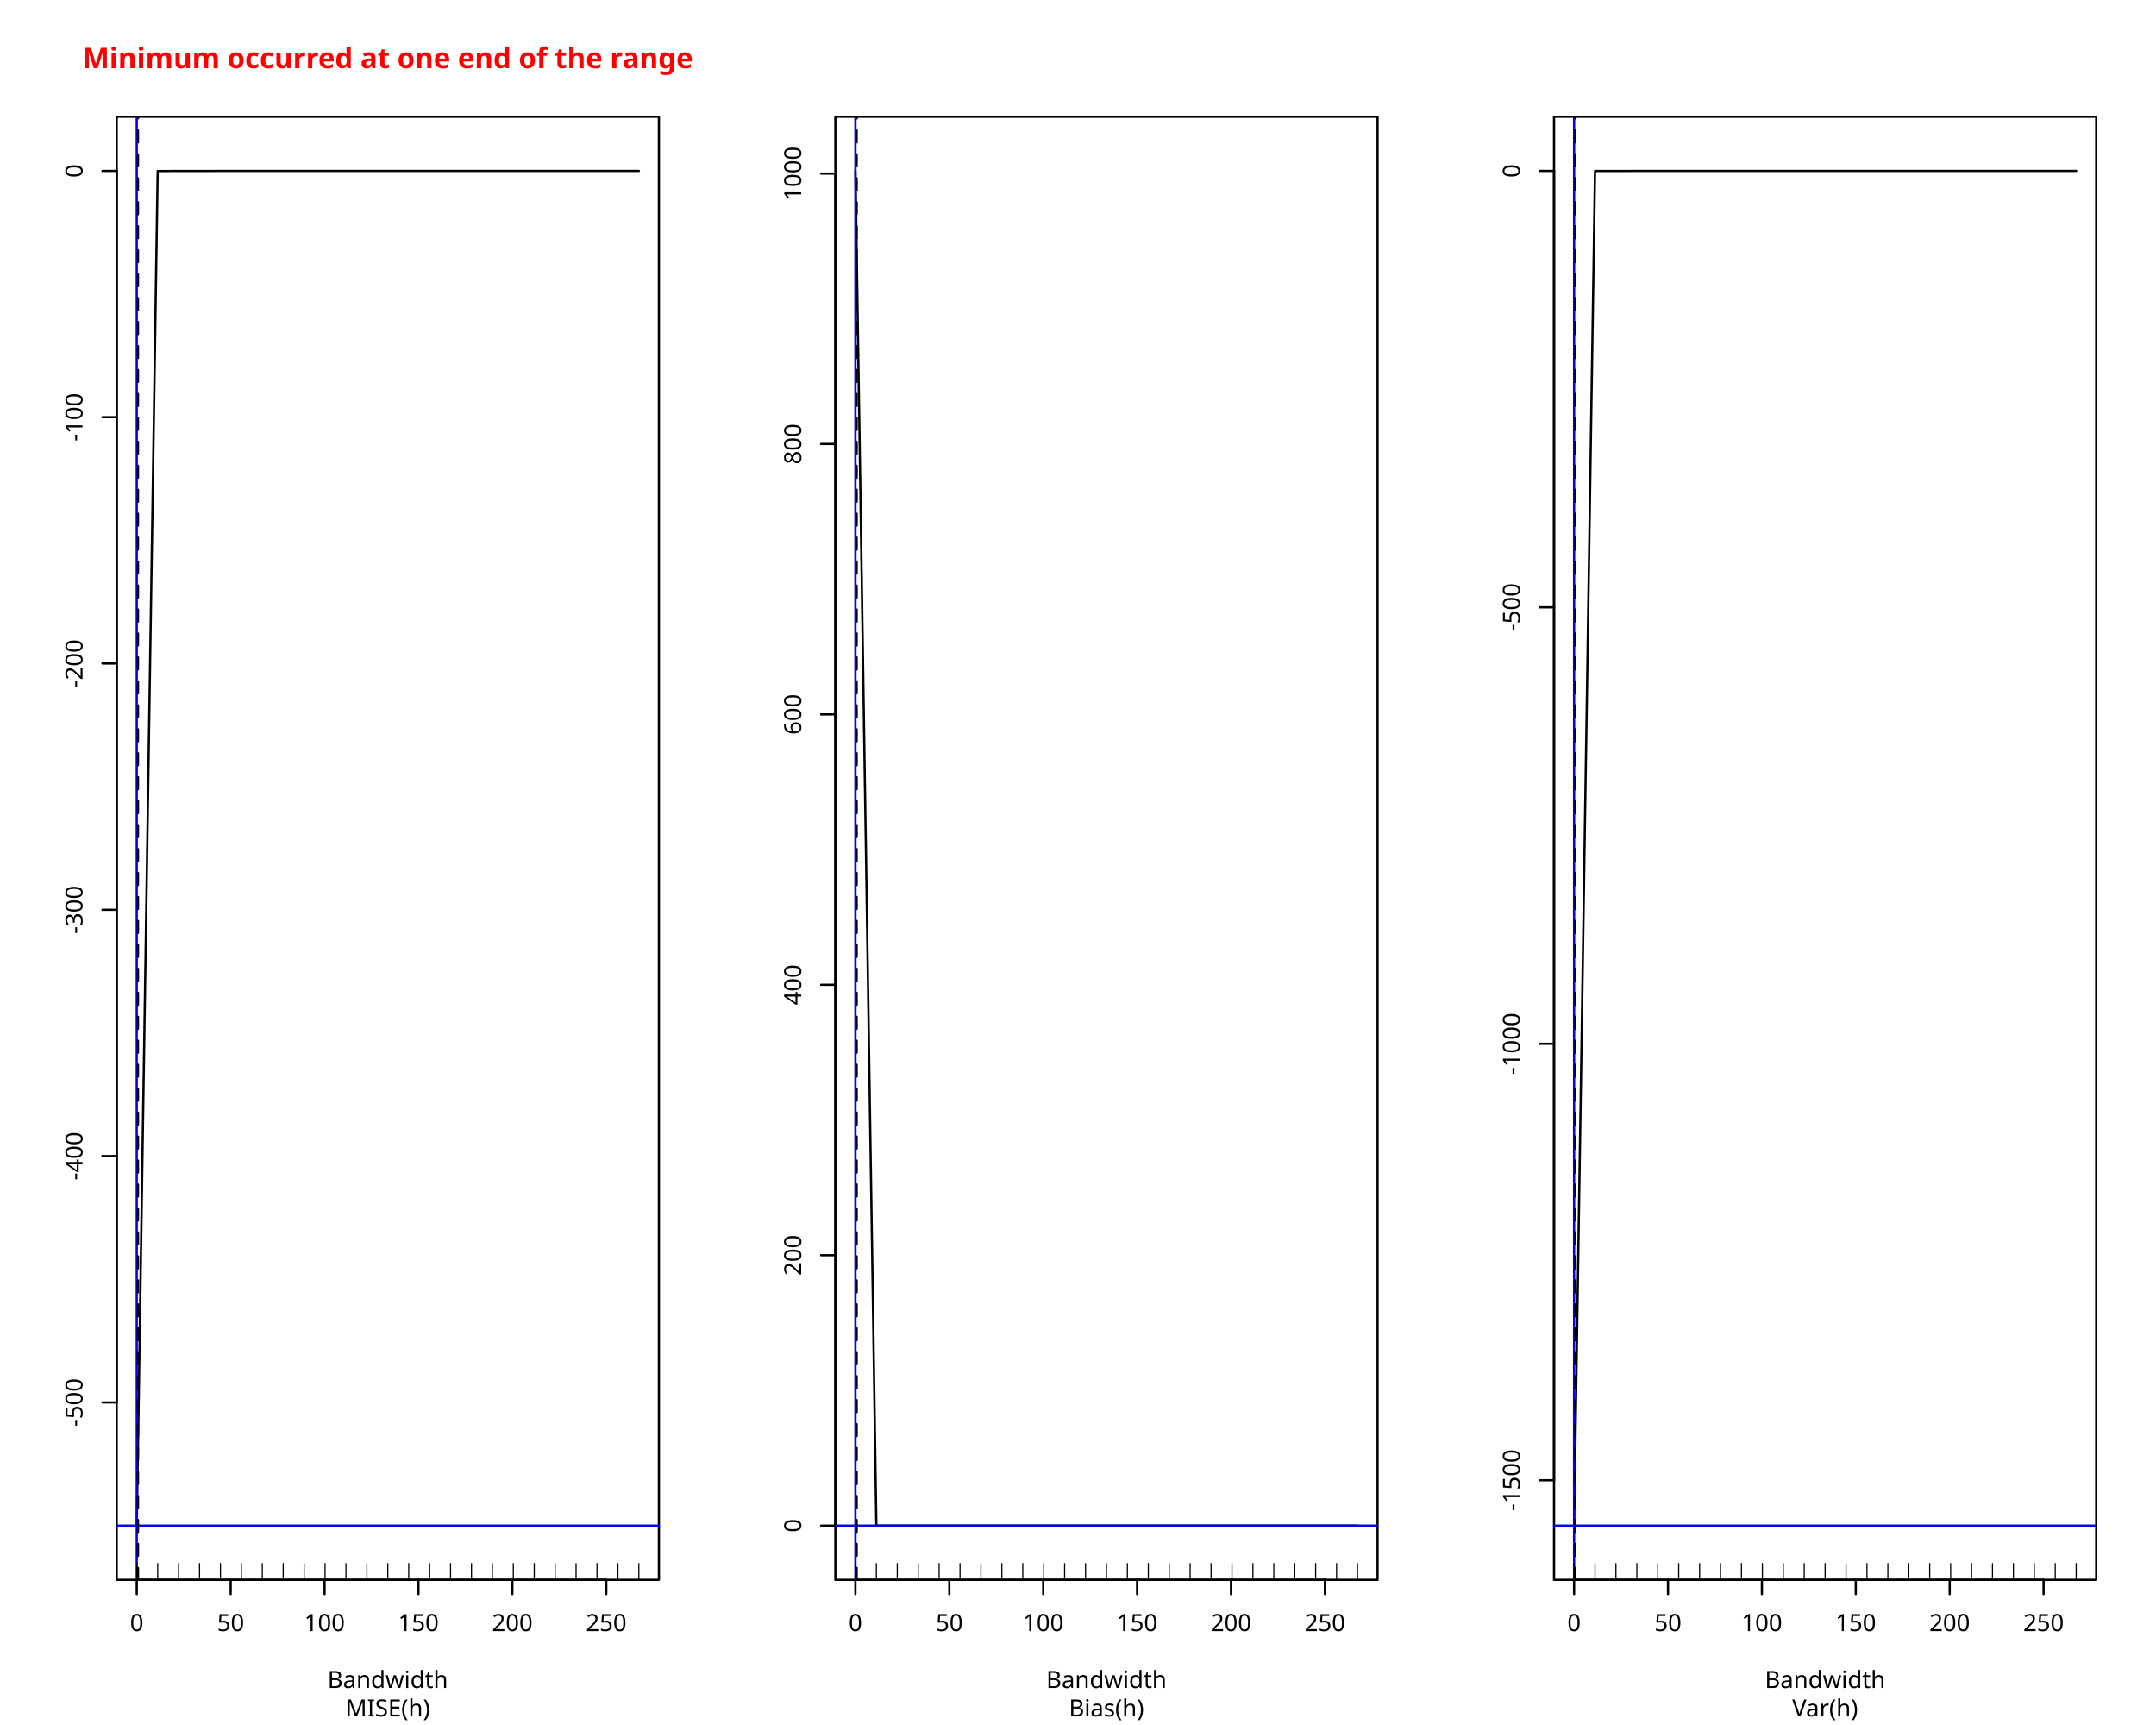
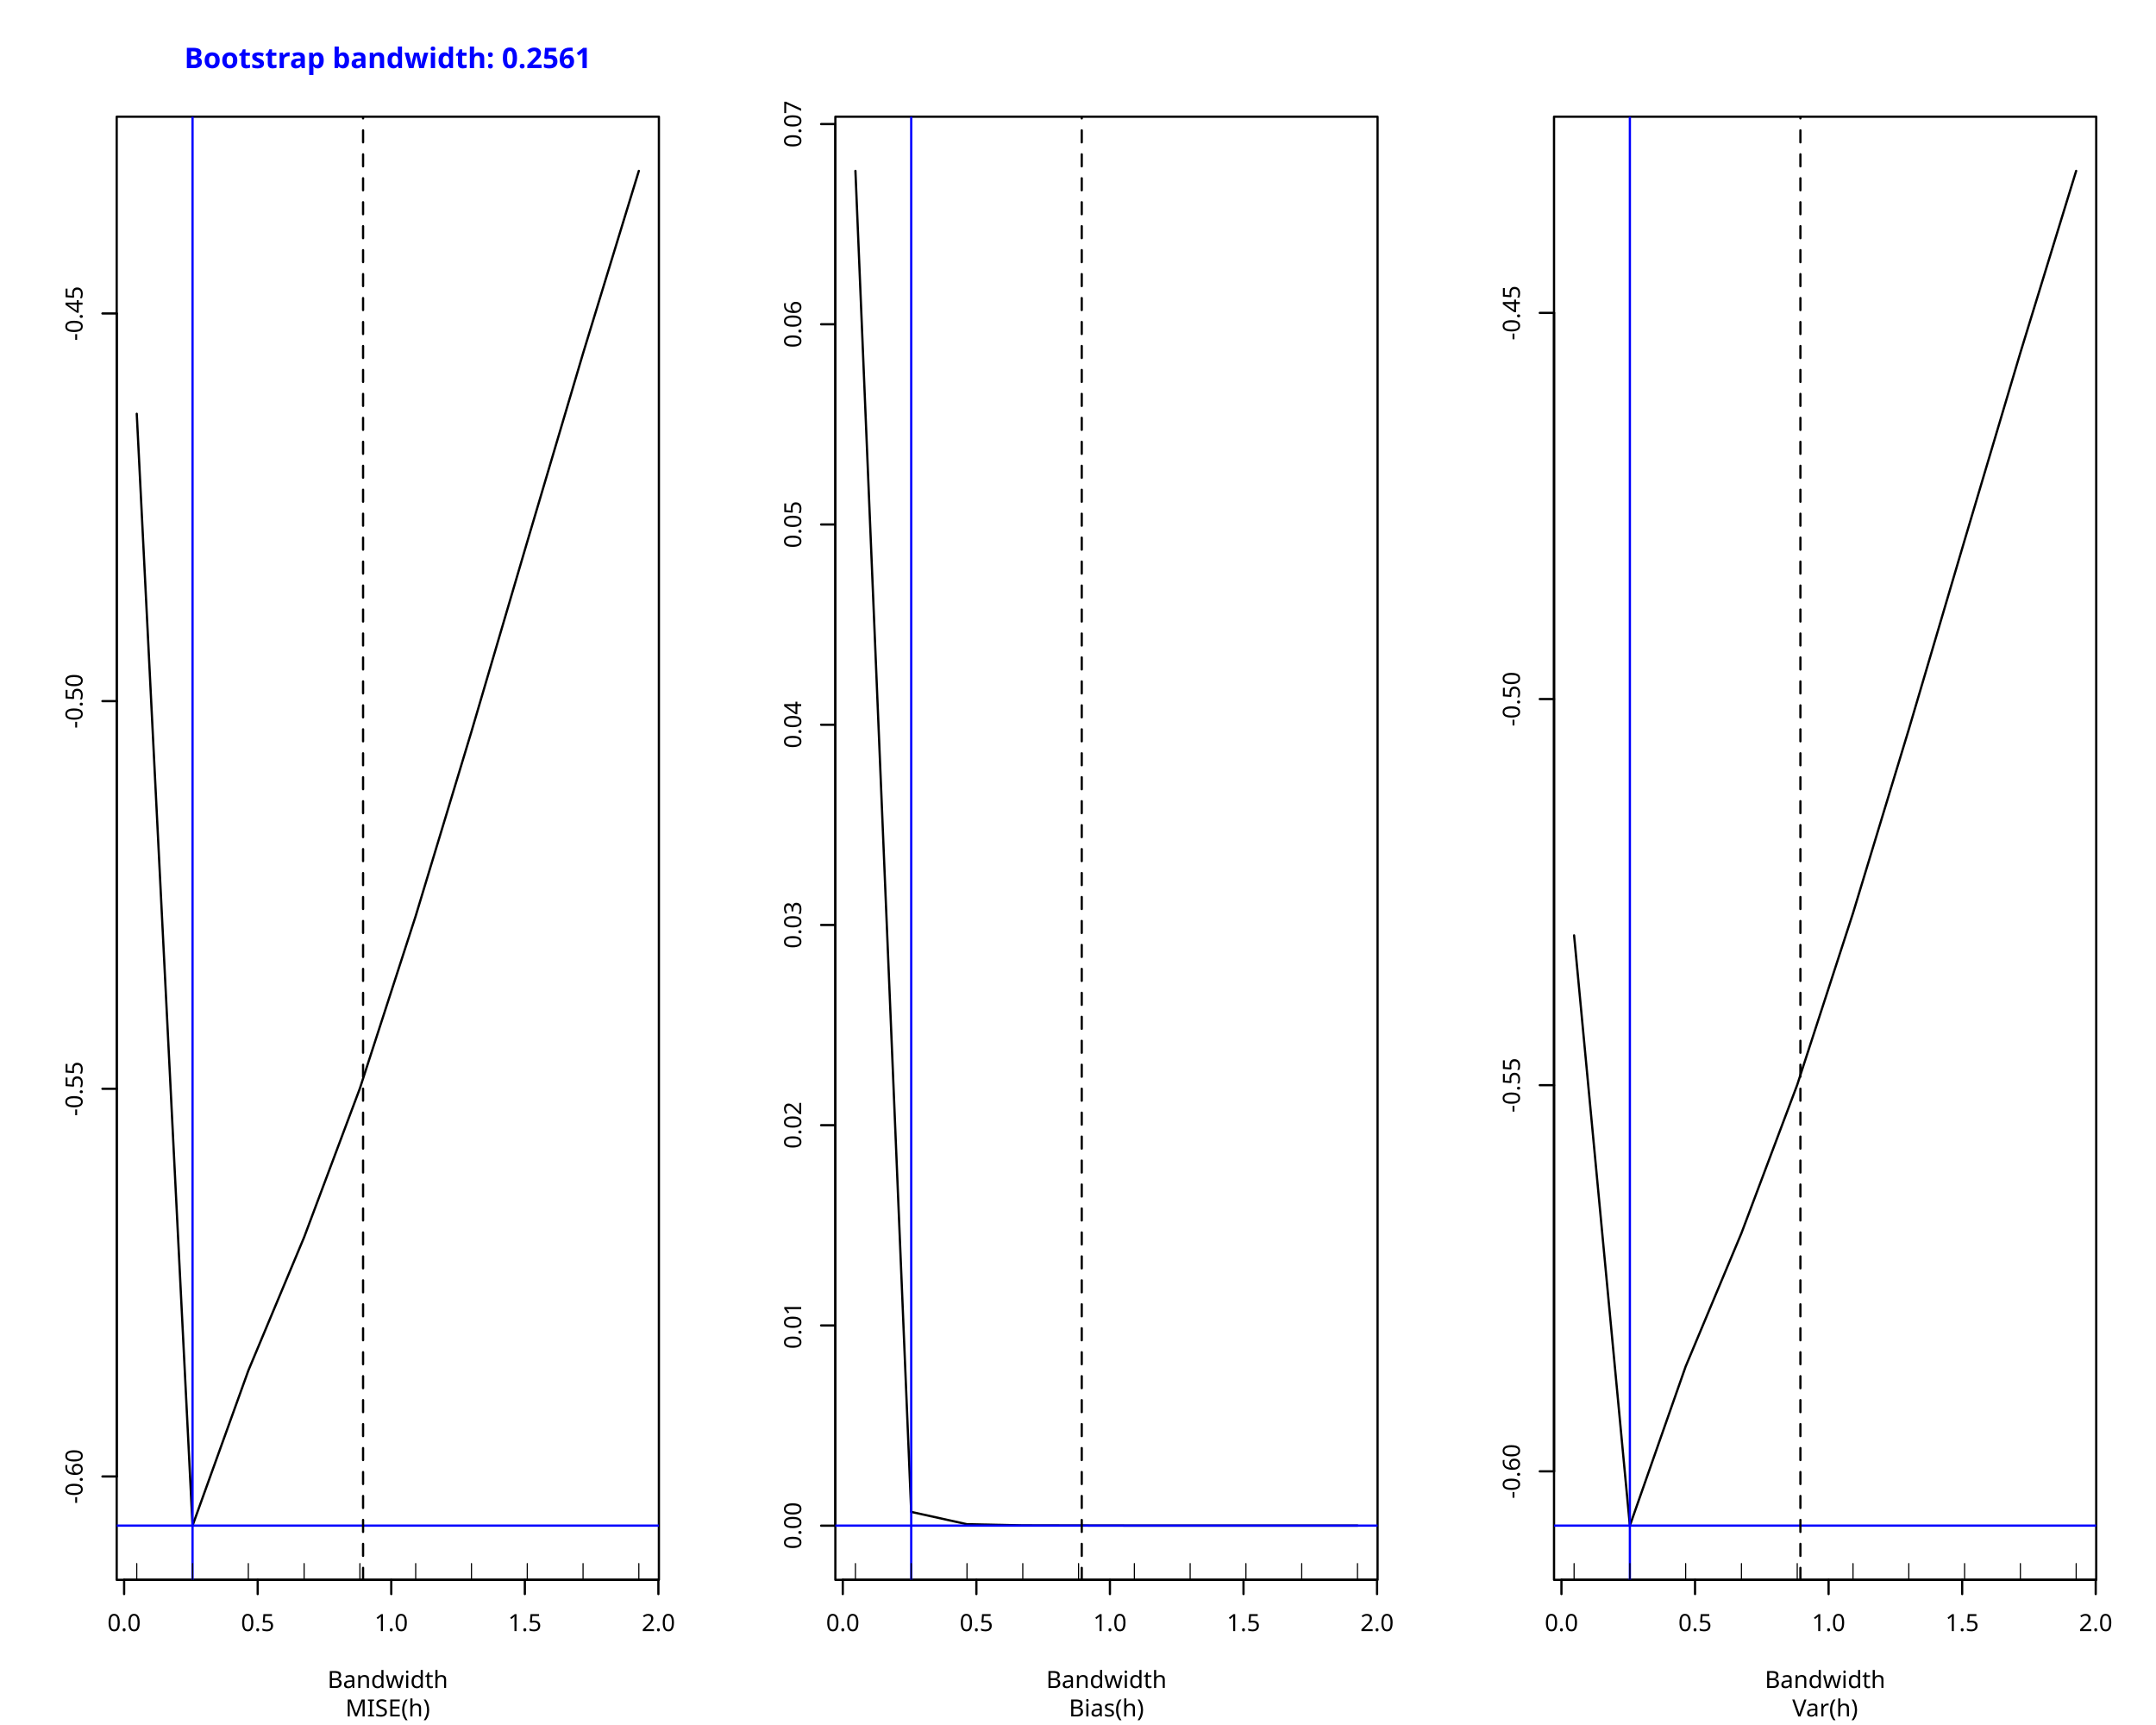
<svg xmlns="http://www.w3.org/2000/svg" class="svglite" data-engine-version="2.0" width="720.00pt" height="576.00pt" viewBox="0 0 720.00 576.00">
  <defs>
    <style type="text/css">
    .svglite line, .svglite polyline, .svglite polygon, .svglite path, .svglite rect, .svglite circle {
      fill: none;
      stroke: #000000;
      stroke-linecap: round;
      stroke-linejoin: round;
      stroke-miterlimit: 10.00;
    }
  </style>
  </defs>
  <rect width="100%" height="100%" style="stroke: none; fill: #FFFFFF;" />
  <defs>
    <clipPath id="cpMC4wMHw3MjAuMDB8MC4wMHw1NzYuMDA=">
      <rect x="0.00" y="0.00" width="720.00" height="576.00" />
    </clipPath>
  </defs>
  <g clip-path="url(#cpMC4wMHw3MjAuMDB8MC4wMHw1NzYuMDA=)">
</g>
  <defs>
    <clipPath id="cpMzguOTd8MjIwLjA0fDM4Ljk3fDUyNy41Mw==">
      <rect x="38.97" y="38.97" width="181.08" height="488.56" />
    </clipPath>
  </defs>
  <g clip-path="url(#cpMzguOTd8MjIwLjA0fDM4Ljk3fDUyNy41Mw==)">
-     <polyline points="45.67,509.43 52.66,57.10 59.64,57.07 66.63,57.07 73.62,57.06 80.60,57.06 87.59,57.06 94.57,57.06 101.56,57.06 108.55,57.06 115.53,57.06 122.52,57.06 129.50,57.06 136.49,57.06 143.48,57.06 150.46,57.06 157.45,57.06 164.43,57.06 171.42,57.06 178.41,57.06 185.39,57.06 192.38,57.06 199.36,57.06 206.35,57.06 213.34,57.06 " style="stroke-width: 0.75;" />
-   </g>
-   <g clip-path="url(#cpMC4wMHw3MjAuMDB8MC4wMHw1NzYuMDA=)">
-     <line x1="45.67" y1="527.53" x2="202.46" y2="527.53" style="stroke-width: 0.75;" />
-     <line x1="45.67" y1="527.53" x2="45.67" y2="532.28" style="stroke-width: 0.75;" />
-     <line x1="77.03" y1="527.53" x2="77.03" y2="532.28" style="stroke-width: 0.75;" />
-     <line x1="108.39" y1="527.53" x2="108.39" y2="532.28" style="stroke-width: 0.75;" />
-     <line x1="139.74" y1="527.53" x2="139.74" y2="532.28" style="stroke-width: 0.75;" />
-     <line x1="171.10" y1="527.53" x2="171.10" y2="532.28" style="stroke-width: 0.75;" />
-     <line x1="202.46" y1="527.53" x2="202.46" y2="532.28" style="stroke-width: 0.75;" />
-     <text x="45.67" y="544.64" text-anchor="middle" style="font-size: 7.92px; font-family: sans;" textLength="4.41px" lengthAdjust="spacingAndGlyphs">0</text>
-     <text x="77.03" y="544.64" text-anchor="middle" style="font-size: 7.92px; font-family: sans;" textLength="8.81px" lengthAdjust="spacingAndGlyphs">50</text>
-     <text x="108.39" y="544.64" text-anchor="middle" style="font-size: 7.92px; font-family: sans;" textLength="13.22px" lengthAdjust="spacingAndGlyphs">100</text>
-     <text x="139.74" y="544.64" text-anchor="middle" style="font-size: 7.92px; font-family: sans;" textLength="13.22px" lengthAdjust="spacingAndGlyphs">150</text>
-     <text x="171.10" y="544.64" text-anchor="middle" style="font-size: 7.92px; font-family: sans;" textLength="13.22px" lengthAdjust="spacingAndGlyphs">200</text>
-     <text x="202.46" y="544.64" text-anchor="middle" style="font-size: 7.92px; font-family: sans;" textLength="13.22px" lengthAdjust="spacingAndGlyphs">250</text>
-     <line x1="38.97" y1="468.29" x2="38.97" y2="57.06" style="stroke-width: 0.75;" />
-     <line x1="38.97" y1="468.29" x2="34.21" y2="468.29" style="stroke-width: 0.75;" />
-     <line x1="38.97" y1="386.04" x2="34.21" y2="386.04" style="stroke-width: 0.75;" />
-     <line x1="38.97" y1="303.80" x2="34.21" y2="303.80" style="stroke-width: 0.75;" />
-     <line x1="38.97" y1="221.55" x2="34.21" y2="221.55" style="stroke-width: 0.75;" />
-     <line x1="38.97" y1="139.31" x2="34.21" y2="139.31" style="stroke-width: 0.75;" />
-     <line x1="38.97" y1="57.06" x2="34.21" y2="57.06" style="stroke-width: 0.75;" />
-     <text transform="translate(27.56,468.29) rotate(-90)" text-anchor="middle" style="font-size: 7.92px; font-family: sans;" textLength="15.85px" lengthAdjust="spacingAndGlyphs">-500</text>
-     <text transform="translate(27.56,386.04) rotate(-90)" text-anchor="middle" style="font-size: 7.92px; font-family: sans;" textLength="15.85px" lengthAdjust="spacingAndGlyphs">-400</text>
-     <text transform="translate(27.56,303.80) rotate(-90)" text-anchor="middle" style="font-size: 7.92px; font-family: sans;" textLength="15.85px" lengthAdjust="spacingAndGlyphs">-300</text>
-     <text transform="translate(27.56,221.55) rotate(-90)" text-anchor="middle" style="font-size: 7.92px; font-family: sans;" textLength="15.85px" lengthAdjust="spacingAndGlyphs">-200</text>
-     <text transform="translate(27.56,139.31) rotate(-90)" text-anchor="middle" style="font-size: 7.92px; font-family: sans;" textLength="15.85px" lengthAdjust="spacingAndGlyphs">-100</text>
-     <text transform="translate(27.56,57.06) rotate(-90)" text-anchor="middle" style="font-size: 7.92px; font-family: sans;" textLength="4.41px" lengthAdjust="spacingAndGlyphs">0</text>
+     <polyline points="45.67,138.16 64.30,509.43 82.93,457.66 101.56,413.13 120.19,363.41 138.82,305.86 157.45,244.26 176.08,180.89 194.71,118.00 213.34,57.06 " style="stroke-width: 0.75;" />
+   </g>
+   <g clip-path="url(#cpMC4wMHw3MjAuMDB8MC4wMHw1NzYuMDA=)">
+     <line x1="41.45" y1="527.53" x2="219.87" y2="527.53" style="stroke-width: 0.75;" />
+     <line x1="41.45" y1="527.53" x2="41.45" y2="532.28" style="stroke-width: 0.75;" />
+     <line x1="86.06" y1="527.53" x2="86.06" y2="532.28" style="stroke-width: 0.75;" />
+     <line x1="130.66" y1="527.53" x2="130.66" y2="532.28" style="stroke-width: 0.75;" />
+     <line x1="175.27" y1="527.53" x2="175.27" y2="532.28" style="stroke-width: 0.75;" />
+     <line x1="219.87" y1="527.53" x2="219.87" y2="532.28" style="stroke-width: 0.75;" />
+     <text x="41.45" y="544.64" text-anchor="middle" style="font-size: 7.92px; font-family: sans;" textLength="11.01px" lengthAdjust="spacingAndGlyphs">0.0</text>
+     <text x="86.06" y="544.64" text-anchor="middle" style="font-size: 7.92px; font-family: sans;" textLength="11.01px" lengthAdjust="spacingAndGlyphs">0.5</text>
+     <text x="130.66" y="544.64" text-anchor="middle" style="font-size: 7.92px; font-family: sans;" textLength="11.01px" lengthAdjust="spacingAndGlyphs">1.0</text>
+     <text x="175.27" y="544.64" text-anchor="middle" style="font-size: 7.92px; font-family: sans;" textLength="11.01px" lengthAdjust="spacingAndGlyphs">1.5</text>
+     <text x="219.87" y="544.64" text-anchor="middle" style="font-size: 7.92px; font-family: sans;" textLength="11.01px" lengthAdjust="spacingAndGlyphs">2.0</text>
+     <line x1="38.97" y1="493.01" x2="38.97" y2="104.67" style="stroke-width: 0.75;" />
+     <line x1="38.97" y1="493.01" x2="34.21" y2="493.01" style="stroke-width: 0.75;" />
+     <line x1="38.97" y1="363.56" x2="34.21" y2="363.56" style="stroke-width: 0.75;" />
+     <line x1="38.97" y1="234.12" x2="34.21" y2="234.12" style="stroke-width: 0.75;" />
+     <line x1="38.97" y1="104.67" x2="34.21" y2="104.67" style="stroke-width: 0.75;" />
+     <text transform="translate(27.56,493.01) rotate(-90)" text-anchor="middle" style="font-size: 7.92px; font-family: sans;" textLength="18.05px" lengthAdjust="spacingAndGlyphs">-0.60</text>
+     <text transform="translate(27.56,363.56) rotate(-90)" text-anchor="middle" style="font-size: 7.92px; font-family: sans;" textLength="18.05px" lengthAdjust="spacingAndGlyphs">-0.55</text>
+     <text transform="translate(27.56,234.12) rotate(-90)" text-anchor="middle" style="font-size: 7.92px; font-family: sans;" textLength="18.05px" lengthAdjust="spacingAndGlyphs">-0.50</text>
+     <text transform="translate(27.56,104.67) rotate(-90)" text-anchor="middle" style="font-size: 7.92px; font-family: sans;" textLength="18.05px" lengthAdjust="spacingAndGlyphs">-0.45</text>
    <polygon points="38.97,527.53 220.04,527.53 220.04,38.97 38.97,38.97 " style="stroke-width: 0.75; fill: none;" />
  </g>
  <defs>
    <clipPath id="cpMC4wMHwyNDAuMDB8MC4wMHw1NzYuMDA=">
      <rect x="0.00" y="0.00" width="240.00" height="576.00" />
    </clipPath>
  </defs>
  <g clip-path="url(#cpMC4wMHwyNDAuMDB8MC4wMHw1NzYuMDA=)">
    <text x="129.50" y="573.15" text-anchor="middle" style="font-size: 7.92px; font-family: sans;" textLength="29.05px" lengthAdjust="spacingAndGlyphs">MISE(h)</text>
    <text x="129.50" y="563.64" text-anchor="middle" style="font-size: 7.92px; font-family: sans;" textLength="36.99px" lengthAdjust="spacingAndGlyphs">Bandwidth</text>
  </g>
  <g clip-path="url(#cpMzguOTd8MjIwLjA0fDM4Ljk3fDUyNy41Mw==)">
    <line x1="38.97" y1="509.43" x2="220.04" y2="509.43" style="stroke-width: 0.75; stroke: #0000FF;" />
-     <line x1="45.67" y1="527.53" x2="45.67" y2="38.97" style="stroke-width: 0.75; stroke: #0000FF;" />
-     <line x1="46.08" y1="527.53" x2="46.08" y2="38.97" style="stroke-width: 0.75; stroke-dasharray: 4.00,4.00;" />
+     <line x1="64.30" y1="527.53" x2="64.30" y2="38.97" style="stroke-width: 0.75; stroke: #0000FF;" />
+     <line x1="121.25" y1="527.53" x2="121.25" y2="38.97" style="stroke-width: 0.75; stroke-dasharray: 4.00,4.00;" />
  </g>
  <g clip-path="url(#cpMC4wMHw3MjAuMDB8MC4wMHw1NzYuMDA=)">
    <line x1="45.67" y1="527.53" x2="45.67" y2="522.10" style="stroke-width: 0.38;" />
-     <line x1="52.66" y1="527.53" x2="52.66" y2="522.10" style="stroke-width: 0.38;" />
-     <line x1="59.64" y1="527.53" x2="59.64" y2="522.10" style="stroke-width: 0.38;" />
-     <line x1="66.63" y1="527.53" x2="66.63" y2="522.10" style="stroke-width: 0.38;" />
-     <line x1="73.62" y1="527.53" x2="73.62" y2="522.10" style="stroke-width: 0.38;" />
-     <line x1="80.60" y1="527.53" x2="80.60" y2="522.10" style="stroke-width: 0.38;" />
-     <line x1="87.59" y1="527.53" x2="87.59" y2="522.10" style="stroke-width: 0.38;" />
-     <line x1="94.57" y1="527.53" x2="94.57" y2="522.10" style="stroke-width: 0.38;" />
+     <line x1="64.30" y1="527.53" x2="64.30" y2="522.10" style="stroke-width: 0.38;" />
+     <line x1="82.93" y1="527.53" x2="82.93" y2="522.10" style="stroke-width: 0.38;" />
    <line x1="101.56" y1="527.53" x2="101.56" y2="522.10" style="stroke-width: 0.38;" />
-     <line x1="108.55" y1="527.53" x2="108.55" y2="522.10" style="stroke-width: 0.38;" />
-     <line x1="115.53" y1="527.53" x2="115.53" y2="522.10" style="stroke-width: 0.38;" />
-     <line x1="122.52" y1="527.53" x2="122.52" y2="522.10" style="stroke-width: 0.38;" />
-     <line x1="129.50" y1="527.53" x2="129.50" y2="522.10" style="stroke-width: 0.38;" />
-     <line x1="136.49" y1="527.53" x2="136.49" y2="522.10" style="stroke-width: 0.38;" />
-     <line x1="143.48" y1="527.53" x2="143.48" y2="522.10" style="stroke-width: 0.38;" />
-     <line x1="150.46" y1="527.53" x2="150.46" y2="522.10" style="stroke-width: 0.38;" />
+     <line x1="120.19" y1="527.53" x2="120.19" y2="522.10" style="stroke-width: 0.38;" />
+     <line x1="138.82" y1="527.53" x2="138.82" y2="522.10" style="stroke-width: 0.38;" />
    <line x1="157.45" y1="527.53" x2="157.45" y2="522.10" style="stroke-width: 0.38;" />
-     <line x1="164.43" y1="527.53" x2="164.43" y2="522.10" style="stroke-width: 0.38;" />
-     <line x1="171.42" y1="527.53" x2="171.42" y2="522.10" style="stroke-width: 0.38;" />
-     <line x1="178.41" y1="527.53" x2="178.41" y2="522.10" style="stroke-width: 0.38;" />
-     <line x1="185.39" y1="527.53" x2="185.39" y2="522.10" style="stroke-width: 0.38;" />
-     <line x1="192.38" y1="527.53" x2="192.38" y2="522.10" style="stroke-width: 0.38;" />
-     <line x1="199.36" y1="527.53" x2="199.36" y2="522.10" style="stroke-width: 0.38;" />
-     <line x1="206.35" y1="527.53" x2="206.35" y2="522.10" style="stroke-width: 0.38;" />
+     <line x1="176.08" y1="527.53" x2="176.08" y2="522.10" style="stroke-width: 0.38;" />
+     <line x1="194.71" y1="527.53" x2="194.71" y2="522.10" style="stroke-width: 0.38;" />
    <line x1="213.34" y1="527.53" x2="213.34" y2="522.10" style="stroke-width: 0.38;" />
  </g>
  <g clip-path="url(#cpMC4wMHwyNDAuMDB8MC4wMHw1NzYuMDA=)">
-     <text x="129.50" y="22.75" text-anchor="middle" style="font-size: 9.50px; font-weight: bold; fill: #FF0000; font-family: sans;" textLength="179.11px" lengthAdjust="spacingAndGlyphs">Minimum occurred at one end of the range</text>
+     <text x="129.50" y="22.75" text-anchor="middle" style="font-size: 9.50px; font-weight: bold; fill: #0000FF; font-family: sans;" textLength="121.01px" lengthAdjust="spacingAndGlyphs">Bootstrap bandwidth: 0.2561</text>
  </g>
  <defs>
    <clipPath id="cpMjc4Ljk3fDQ2MC4wNHwzOC45N3w1MjcuNTM=">
      <rect x="278.97" y="38.97" width="181.08" height="488.56" />
    </clipPath>
  </defs>
  <g clip-path="url(#cpMjc4Ljk3fDQ2MC4wNHwzOC45N3w1MjcuNTM=)">
-     <polyline points="285.67,57.06 292.66,509.43 299.64,509.43 306.63,509.43 313.62,509.43 320.60,509.43 327.59,509.43 334.57,509.43 341.56,509.43 348.55,509.43 355.53,509.43 362.52,509.43 369.50,509.43 376.49,509.43 383.48,509.43 390.46,509.43 397.45,509.43 404.43,509.43 411.42,509.43 418.41,509.43 425.39,509.43 432.38,509.43 439.36,509.43 446.35,509.43 453.34,509.43 " style="stroke-width: 0.75;" />
-   </g>
-   <g clip-path="url(#cpMC4wMHw3MjAuMDB8MC4wMHw1NzYuMDA=)">
-     <line x1="285.67" y1="527.53" x2="442.46" y2="527.53" style="stroke-width: 0.75;" />
-     <line x1="285.67" y1="527.53" x2="285.67" y2="532.28" style="stroke-width: 0.75;" />
-     <line x1="317.03" y1="527.53" x2="317.03" y2="532.28" style="stroke-width: 0.75;" />
-     <line x1="348.39" y1="527.53" x2="348.39" y2="532.28" style="stroke-width: 0.75;" />
-     <line x1="379.74" y1="527.53" x2="379.74" y2="532.28" style="stroke-width: 0.75;" />
-     <line x1="411.10" y1="527.53" x2="411.10" y2="532.28" style="stroke-width: 0.75;" />
-     <line x1="442.46" y1="527.53" x2="442.46" y2="532.28" style="stroke-width: 0.75;" />
-     <text x="285.67" y="544.64" text-anchor="middle" style="font-size: 7.92px; font-family: sans;" textLength="4.41px" lengthAdjust="spacingAndGlyphs">0</text>
-     <text x="317.03" y="544.64" text-anchor="middle" style="font-size: 7.92px; font-family: sans;" textLength="8.81px" lengthAdjust="spacingAndGlyphs">50</text>
-     <text x="348.39" y="544.64" text-anchor="middle" style="font-size: 7.92px; font-family: sans;" textLength="13.22px" lengthAdjust="spacingAndGlyphs">100</text>
-     <text x="379.74" y="544.64" text-anchor="middle" style="font-size: 7.92px; font-family: sans;" textLength="13.22px" lengthAdjust="spacingAndGlyphs">150</text>
-     <text x="411.10" y="544.64" text-anchor="middle" style="font-size: 7.92px; font-family: sans;" textLength="13.22px" lengthAdjust="spacingAndGlyphs">200</text>
-     <text x="442.46" y="544.64" text-anchor="middle" style="font-size: 7.92px; font-family: sans;" textLength="13.22px" lengthAdjust="spacingAndGlyphs">250</text>
-     <line x1="278.97" y1="509.43" x2="278.97" y2="57.96" style="stroke-width: 0.75;" />
-     <line x1="278.97" y1="509.43" x2="274.21" y2="509.43" style="stroke-width: 0.75;" />
-     <line x1="278.97" y1="419.14" x2="274.21" y2="419.14" style="stroke-width: 0.75;" />
-     <line x1="278.97" y1="328.85" x2="274.21" y2="328.85" style="stroke-width: 0.75;" />
-     <line x1="278.97" y1="238.55" x2="274.21" y2="238.55" style="stroke-width: 0.75;" />
-     <line x1="278.97" y1="148.26" x2="274.21" y2="148.26" style="stroke-width: 0.75;" />
-     <line x1="278.97" y1="57.96" x2="274.21" y2="57.96" style="stroke-width: 0.75;" />
-     <text transform="translate(267.56,509.43) rotate(-90)" text-anchor="middle" style="font-size: 7.92px; font-family: sans;" textLength="4.41px" lengthAdjust="spacingAndGlyphs">0</text>
-     <text transform="translate(267.56,419.14) rotate(-90)" text-anchor="middle" style="font-size: 7.92px; font-family: sans;" textLength="13.22px" lengthAdjust="spacingAndGlyphs">200</text>
-     <text transform="translate(267.56,328.85) rotate(-90)" text-anchor="middle" style="font-size: 7.92px; font-family: sans;" textLength="13.22px" lengthAdjust="spacingAndGlyphs">400</text>
-     <text transform="translate(267.56,238.55) rotate(-90)" text-anchor="middle" style="font-size: 7.92px; font-family: sans;" textLength="13.22px" lengthAdjust="spacingAndGlyphs">600</text>
-     <text transform="translate(267.56,148.26) rotate(-90)" text-anchor="middle" style="font-size: 7.92px; font-family: sans;" textLength="13.22px" lengthAdjust="spacingAndGlyphs">800</text>
-     <text transform="translate(267.56,57.96) rotate(-90)" text-anchor="middle" style="font-size: 7.92px; font-family: sans;" textLength="17.62px" lengthAdjust="spacingAndGlyphs">1000</text>
+     <polyline points="285.67,57.06 304.30,504.84 322.93,508.96 341.56,509.35 360.19,509.39 378.82,509.42 397.45,509.42 416.08,509.43 434.71,509.43 453.34,509.43 " style="stroke-width: 0.75;" />
+   </g>
+   <g clip-path="url(#cpMC4wMHw3MjAuMDB8MC4wMHw1NzYuMDA=)">
+     <line x1="281.45" y1="527.53" x2="459.87" y2="527.53" style="stroke-width: 0.75;" />
+     <line x1="281.45" y1="527.53" x2="281.45" y2="532.28" style="stroke-width: 0.75;" />
+     <line x1="326.06" y1="527.53" x2="326.06" y2="532.28" style="stroke-width: 0.75;" />
+     <line x1="370.66" y1="527.53" x2="370.66" y2="532.28" style="stroke-width: 0.75;" />
+     <line x1="415.27" y1="527.53" x2="415.27" y2="532.28" style="stroke-width: 0.75;" />
+     <line x1="459.87" y1="527.53" x2="459.87" y2="532.28" style="stroke-width: 0.75;" />
+     <text x="281.45" y="544.64" text-anchor="middle" style="font-size: 7.92px; font-family: sans;" textLength="11.01px" lengthAdjust="spacingAndGlyphs">0.0</text>
+     <text x="326.06" y="544.64" text-anchor="middle" style="font-size: 7.92px; font-family: sans;" textLength="11.01px" lengthAdjust="spacingAndGlyphs">0.5</text>
+     <text x="370.66" y="544.64" text-anchor="middle" style="font-size: 7.92px; font-family: sans;" textLength="11.01px" lengthAdjust="spacingAndGlyphs">1.0</text>
+     <text x="415.27" y="544.64" text-anchor="middle" style="font-size: 7.92px; font-family: sans;" textLength="11.01px" lengthAdjust="spacingAndGlyphs">1.5</text>
+     <text x="459.87" y="544.64" text-anchor="middle" style="font-size: 7.92px; font-family: sans;" textLength="11.01px" lengthAdjust="spacingAndGlyphs">2.0</text>
+     <line x1="278.97" y1="509.44" x2="278.97" y2="41.43" style="stroke-width: 0.75;" />
+     <line x1="278.97" y1="509.44" x2="274.21" y2="509.44" style="stroke-width: 0.75;" />
+     <line x1="278.97" y1="442.58" x2="274.21" y2="442.58" style="stroke-width: 0.75;" />
+     <line x1="278.97" y1="375.72" x2="274.21" y2="375.72" style="stroke-width: 0.75;" />
+     <line x1="278.97" y1="308.86" x2="274.21" y2="308.86" style="stroke-width: 0.75;" />
+     <line x1="278.97" y1="242.00" x2="274.21" y2="242.00" style="stroke-width: 0.75;" />
+     <line x1="278.97" y1="175.14" x2="274.21" y2="175.14" style="stroke-width: 0.75;" />
+     <line x1="278.97" y1="108.28" x2="274.21" y2="108.28" style="stroke-width: 0.75;" />
+     <line x1="278.97" y1="41.43" x2="274.21" y2="41.43" style="stroke-width: 0.75;" />
+     <text transform="translate(267.56,509.44) rotate(-90)" text-anchor="middle" style="font-size: 7.92px; font-family: sans;" textLength="15.42px" lengthAdjust="spacingAndGlyphs">0.00</text>
+     <text transform="translate(267.56,442.58) rotate(-90)" text-anchor="middle" style="font-size: 7.92px; font-family: sans;" textLength="15.42px" lengthAdjust="spacingAndGlyphs">0.01</text>
+     <text transform="translate(267.56,375.72) rotate(-90)" text-anchor="middle" style="font-size: 7.92px; font-family: sans;" textLength="15.42px" lengthAdjust="spacingAndGlyphs">0.02</text>
+     <text transform="translate(267.56,308.86) rotate(-90)" text-anchor="middle" style="font-size: 7.92px; font-family: sans;" textLength="15.42px" lengthAdjust="spacingAndGlyphs">0.03</text>
+     <text transform="translate(267.56,242.00) rotate(-90)" text-anchor="middle" style="font-size: 7.92px; font-family: sans;" textLength="15.42px" lengthAdjust="spacingAndGlyphs">0.04</text>
+     <text transform="translate(267.56,175.14) rotate(-90)" text-anchor="middle" style="font-size: 7.92px; font-family: sans;" textLength="15.42px" lengthAdjust="spacingAndGlyphs">0.05</text>
+     <text transform="translate(267.56,108.28) rotate(-90)" text-anchor="middle" style="font-size: 7.92px; font-family: sans;" textLength="15.42px" lengthAdjust="spacingAndGlyphs">0.06</text>
+     <text transform="translate(267.56,41.43) rotate(-90)" text-anchor="middle" style="font-size: 7.92px; font-family: sans;" textLength="15.42px" lengthAdjust="spacingAndGlyphs">0.07</text>
    <polygon points="278.97,527.53 460.04,527.53 460.04,38.97 278.97,38.97 " style="stroke-width: 0.75; fill: none;" />
  </g>
  <defs>
    <clipPath id="cpMjQwLjAwfDQ4MC4wMHwwLjAwfDU3Ni4wMA==">
      <rect x="240.00" y="0.00" width="240.00" height="576.00" />
    </clipPath>
  </defs>
  <g clip-path="url(#cpMjQwLjAwfDQ4MC4wMHwwLjAwfDU3Ni4wMA==)">
    <text x="369.50" y="573.15" text-anchor="middle" style="font-size: 7.92px; font-family: sans;" textLength="25.09px" lengthAdjust="spacingAndGlyphs">Bias(h)</text>
    <text x="369.50" y="563.64" text-anchor="middle" style="font-size: 7.92px; font-family: sans;" textLength="36.99px" lengthAdjust="spacingAndGlyphs">Bandwidth</text>
  </g>
  <g clip-path="url(#cpMjc4Ljk3fDQ2MC4wNHwzOC45N3w1MjcuNTM=)">
    <line x1="278.97" y1="509.43" x2="460.04" y2="509.43" style="stroke-width: 0.75; stroke: #0000FF;" />
-     <line x1="285.67" y1="527.53" x2="285.67" y2="38.97" style="stroke-width: 0.75; stroke: #0000FF;" />
-     <line x1="286.08" y1="527.53" x2="286.08" y2="38.97" style="stroke-width: 0.75; stroke-dasharray: 4.00,4.00;" />
+     <line x1="304.30" y1="527.53" x2="304.30" y2="38.97" style="stroke-width: 0.75; stroke: #0000FF;" />
+     <line x1="361.25" y1="527.53" x2="361.25" y2="38.97" style="stroke-width: 0.75; stroke-dasharray: 4.00,4.00;" />
  </g>
  <g clip-path="url(#cpMC4wMHw3MjAuMDB8MC4wMHw1NzYuMDA=)">
    <line x1="285.67" y1="527.53" x2="285.67" y2="522.10" style="stroke-width: 0.38;" />
-     <line x1="292.66" y1="527.53" x2="292.66" y2="522.10" style="stroke-width: 0.38;" />
-     <line x1="299.64" y1="527.53" x2="299.64" y2="522.10" style="stroke-width: 0.38;" />
-     <line x1="306.63" y1="527.53" x2="306.63" y2="522.10" style="stroke-width: 0.38;" />
-     <line x1="313.62" y1="527.53" x2="313.62" y2="522.10" style="stroke-width: 0.38;" />
-     <line x1="320.60" y1="527.53" x2="320.60" y2="522.10" style="stroke-width: 0.38;" />
-     <line x1="327.59" y1="527.53" x2="327.59" y2="522.10" style="stroke-width: 0.38;" />
-     <line x1="334.57" y1="527.53" x2="334.57" y2="522.10" style="stroke-width: 0.38;" />
+     <line x1="304.30" y1="527.53" x2="304.30" y2="522.10" style="stroke-width: 0.38;" />
+     <line x1="322.93" y1="527.53" x2="322.93" y2="522.10" style="stroke-width: 0.38;" />
    <line x1="341.56" y1="527.53" x2="341.56" y2="522.10" style="stroke-width: 0.38;" />
-     <line x1="348.55" y1="527.53" x2="348.55" y2="522.10" style="stroke-width: 0.38;" />
-     <line x1="355.53" y1="527.53" x2="355.53" y2="522.10" style="stroke-width: 0.38;" />
-     <line x1="362.52" y1="527.53" x2="362.52" y2="522.10" style="stroke-width: 0.38;" />
-     <line x1="369.50" y1="527.53" x2="369.50" y2="522.10" style="stroke-width: 0.38;" />
-     <line x1="376.49" y1="527.53" x2="376.49" y2="522.10" style="stroke-width: 0.38;" />
-     <line x1="383.48" y1="527.53" x2="383.48" y2="522.10" style="stroke-width: 0.38;" />
-     <line x1="390.46" y1="527.53" x2="390.46" y2="522.10" style="stroke-width: 0.38;" />
+     <line x1="360.19" y1="527.53" x2="360.19" y2="522.10" style="stroke-width: 0.38;" />
+     <line x1="378.82" y1="527.53" x2="378.82" y2="522.10" style="stroke-width: 0.38;" />
    <line x1="397.45" y1="527.53" x2="397.45" y2="522.10" style="stroke-width: 0.38;" />
-     <line x1="404.43" y1="527.53" x2="404.43" y2="522.10" style="stroke-width: 0.38;" />
-     <line x1="411.42" y1="527.53" x2="411.42" y2="522.10" style="stroke-width: 0.38;" />
-     <line x1="418.41" y1="527.53" x2="418.41" y2="522.10" style="stroke-width: 0.38;" />
-     <line x1="425.39" y1="527.53" x2="425.39" y2="522.10" style="stroke-width: 0.38;" />
-     <line x1="432.38" y1="527.53" x2="432.38" y2="522.10" style="stroke-width: 0.38;" />
-     <line x1="439.36" y1="527.53" x2="439.36" y2="522.10" style="stroke-width: 0.38;" />
-     <line x1="446.35" y1="527.53" x2="446.35" y2="522.10" style="stroke-width: 0.38;" />
+     <line x1="416.08" y1="527.53" x2="416.08" y2="522.10" style="stroke-width: 0.38;" />
+     <line x1="434.71" y1="527.53" x2="434.71" y2="522.10" style="stroke-width: 0.38;" />
    <line x1="453.34" y1="527.53" x2="453.34" y2="522.10" style="stroke-width: 0.38;" />
  </g>
  <defs>
    <clipPath id="cpNTE4Ljk3fDcwMC4wNHwzOC45N3w1MjcuNTM=">
      <rect x="518.97" y="38.97" width="181.08" height="488.56" />
    </clipPath>
  </defs>
  <g clip-path="url(#cpNTE4Ljk3fDcwMC4wNHwzOC45N3w1MjcuNTM=)">
-     <polyline points="525.67,509.43 532.66,57.08 539.64,57.07 546.63,57.06 553.62,57.06 560.60,57.06 567.59,57.06 574.57,57.06 581.56,57.06 588.55,57.06 595.53,57.06 602.52,57.06 609.50,57.06 616.49,57.06 623.48,57.06 630.46,57.06 637.45,57.06 644.43,57.06 651.42,57.06 658.41,57.06 665.39,57.06 672.38,57.06 679.36,57.06 686.35,57.06 693.34,57.06 " style="stroke-width: 0.75;" />
-   </g>
-   <g clip-path="url(#cpMC4wMHw3MjAuMDB8MC4wMHw1NzYuMDA=)">
-     <line x1="525.67" y1="527.53" x2="682.46" y2="527.53" style="stroke-width: 0.75;" />
-     <line x1="525.67" y1="527.53" x2="525.67" y2="532.28" style="stroke-width: 0.75;" />
-     <line x1="557.03" y1="527.53" x2="557.03" y2="532.28" style="stroke-width: 0.75;" />
-     <line x1="588.39" y1="527.53" x2="588.39" y2="532.28" style="stroke-width: 0.75;" />
-     <line x1="619.74" y1="527.53" x2="619.74" y2="532.28" style="stroke-width: 0.75;" />
-     <line x1="651.10" y1="527.53" x2="651.10" y2="532.28" style="stroke-width: 0.75;" />
-     <line x1="682.46" y1="527.53" x2="682.46" y2="532.28" style="stroke-width: 0.75;" />
-     <text x="525.67" y="544.64" text-anchor="middle" style="font-size: 7.92px; font-family: sans;" textLength="4.41px" lengthAdjust="spacingAndGlyphs">0</text>
-     <text x="557.03" y="544.64" text-anchor="middle" style="font-size: 7.92px; font-family: sans;" textLength="8.81px" lengthAdjust="spacingAndGlyphs">50</text>
-     <text x="588.39" y="544.64" text-anchor="middle" style="font-size: 7.92px; font-family: sans;" textLength="13.22px" lengthAdjust="spacingAndGlyphs">100</text>
-     <text x="619.74" y="544.64" text-anchor="middle" style="font-size: 7.92px; font-family: sans;" textLength="13.22px" lengthAdjust="spacingAndGlyphs">150</text>
-     <text x="651.10" y="544.64" text-anchor="middle" style="font-size: 7.92px; font-family: sans;" textLength="13.22px" lengthAdjust="spacingAndGlyphs">200</text>
-     <text x="682.46" y="544.64" text-anchor="middle" style="font-size: 7.92px; font-family: sans;" textLength="13.22px" lengthAdjust="spacingAndGlyphs">250</text>
-     <line x1="518.97" y1="494.27" x2="518.97" y2="57.06" style="stroke-width: 0.75;" />
-     <line x1="518.97" y1="494.27" x2="514.21" y2="494.27" style="stroke-width: 0.75;" />
-     <line x1="518.97" y1="348.54" x2="514.21" y2="348.54" style="stroke-width: 0.75;" />
-     <line x1="518.97" y1="202.80" x2="514.21" y2="202.80" style="stroke-width: 0.75;" />
-     <line x1="518.97" y1="57.06" x2="514.21" y2="57.06" style="stroke-width: 0.75;" />
-     <text transform="translate(507.56,494.27) rotate(-90)" text-anchor="middle" style="font-size: 7.92px; font-family: sans;" textLength="20.26px" lengthAdjust="spacingAndGlyphs">-1500</text>
-     <text transform="translate(507.56,348.54) rotate(-90)" text-anchor="middle" style="font-size: 7.92px; font-family: sans;" textLength="20.26px" lengthAdjust="spacingAndGlyphs">-1000</text>
-     <text transform="translate(507.56,202.80) rotate(-90)" text-anchor="middle" style="font-size: 7.92px; font-family: sans;" textLength="15.85px" lengthAdjust="spacingAndGlyphs">-500</text>
-     <text transform="translate(507.56,57.06) rotate(-90)" text-anchor="middle" style="font-size: 7.92px; font-family: sans;" textLength="4.41px" lengthAdjust="spacingAndGlyphs">0</text>
+     <polyline points="525.67,312.33 544.30,509.43 562.93,456.28 581.56,411.76 600.19,362.23 618.82,304.90 637.45,243.54 656.08,180.40 674.71,117.77 693.34,57.06 " style="stroke-width: 0.75;" />
+   </g>
+   <g clip-path="url(#cpMC4wMHw3MjAuMDB8MC4wMHw1NzYuMDA=)">
+     <line x1="521.45" y1="527.53" x2="699.87" y2="527.53" style="stroke-width: 0.75;" />
+     <line x1="521.45" y1="527.53" x2="521.45" y2="532.28" style="stroke-width: 0.75;" />
+     <line x1="566.06" y1="527.53" x2="566.06" y2="532.28" style="stroke-width: 0.75;" />
+     <line x1="610.66" y1="527.53" x2="610.66" y2="532.28" style="stroke-width: 0.75;" />
+     <line x1="655.27" y1="527.53" x2="655.27" y2="532.28" style="stroke-width: 0.75;" />
+     <line x1="699.87" y1="527.53" x2="699.87" y2="532.28" style="stroke-width: 0.75;" />
+     <text x="521.45" y="544.64" text-anchor="middle" style="font-size: 7.92px; font-family: sans;" textLength="11.01px" lengthAdjust="spacingAndGlyphs">0.0</text>
+     <text x="566.06" y="544.64" text-anchor="middle" style="font-size: 7.92px; font-family: sans;" textLength="11.01px" lengthAdjust="spacingAndGlyphs">0.5</text>
+     <text x="610.66" y="544.64" text-anchor="middle" style="font-size: 7.92px; font-family: sans;" textLength="11.01px" lengthAdjust="spacingAndGlyphs">1.0</text>
+     <text x="655.27" y="544.64" text-anchor="middle" style="font-size: 7.92px; font-family: sans;" textLength="11.01px" lengthAdjust="spacingAndGlyphs">1.5</text>
+     <text x="699.87" y="544.64" text-anchor="middle" style="font-size: 7.92px; font-family: sans;" textLength="11.01px" lengthAdjust="spacingAndGlyphs">2.0</text>
+     <line x1="518.97" y1="491.30" x2="518.97" y2="104.48" style="stroke-width: 0.75;" />
+     <line x1="518.97" y1="491.30" x2="514.21" y2="491.30" style="stroke-width: 0.75;" />
+     <line x1="518.97" y1="362.36" x2="514.21" y2="362.36" style="stroke-width: 0.75;" />
+     <line x1="518.97" y1="233.42" x2="514.21" y2="233.42" style="stroke-width: 0.75;" />
+     <line x1="518.97" y1="104.48" x2="514.21" y2="104.48" style="stroke-width: 0.75;" />
+     <text transform="translate(507.56,491.30) rotate(-90)" text-anchor="middle" style="font-size: 7.92px; font-family: sans;" textLength="18.05px" lengthAdjust="spacingAndGlyphs">-0.60</text>
+     <text transform="translate(507.56,362.36) rotate(-90)" text-anchor="middle" style="font-size: 7.92px; font-family: sans;" textLength="18.05px" lengthAdjust="spacingAndGlyphs">-0.55</text>
+     <text transform="translate(507.56,233.42) rotate(-90)" text-anchor="middle" style="font-size: 7.92px; font-family: sans;" textLength="18.05px" lengthAdjust="spacingAndGlyphs">-0.50</text>
+     <text transform="translate(507.56,104.48) rotate(-90)" text-anchor="middle" style="font-size: 7.92px; font-family: sans;" textLength="18.05px" lengthAdjust="spacingAndGlyphs">-0.45</text>
    <polygon points="518.97,527.53 700.04,527.53 700.04,38.97 518.97,38.97 " style="stroke-width: 0.75; fill: none;" />
  </g>
  <defs>
    <clipPath id="cpNDgwLjAwfDcyMC4wMHwwLjAwfDU3Ni4wMA==">
      <rect x="480.00" y="0.00" width="240.00" height="576.00" />
    </clipPath>
  </defs>
  <g clip-path="url(#cpNDgwLjAwfDcyMC4wMHwwLjAwfDU3Ni4wMA==)">
    <text x="609.50" y="573.15" text-anchor="middle" style="font-size: 7.92px; font-family: sans;" textLength="22.01px" lengthAdjust="spacingAndGlyphs">Var(h)</text>
    <text x="609.50" y="563.64" text-anchor="middle" style="font-size: 7.92px; font-family: sans;" textLength="36.99px" lengthAdjust="spacingAndGlyphs">Bandwidth</text>
  </g>
  <g clip-path="url(#cpNTE4Ljk3fDcwMC4wNHwzOC45N3w1MjcuNTM=)">
    <line x1="518.97" y1="509.43" x2="700.04" y2="509.43" style="stroke-width: 0.75; stroke: #0000FF;" />
-     <line x1="525.67" y1="527.53" x2="525.67" y2="38.97" style="stroke-width: 0.75; stroke: #0000FF;" />
-     <line x1="526.08" y1="527.53" x2="526.08" y2="38.97" style="stroke-width: 0.75; stroke-dasharray: 4.00,4.00;" />
+     <line x1="544.30" y1="527.53" x2="544.30" y2="38.97" style="stroke-width: 0.75; stroke: #0000FF;" />
+     <line x1="601.25" y1="527.53" x2="601.25" y2="38.97" style="stroke-width: 0.75; stroke-dasharray: 4.00,4.00;" />
  </g>
  <g clip-path="url(#cpMC4wMHw3MjAuMDB8MC4wMHw1NzYuMDA=)">
    <line x1="525.67" y1="527.53" x2="525.67" y2="522.10" style="stroke-width: 0.38;" />
-     <line x1="532.66" y1="527.53" x2="532.66" y2="522.10" style="stroke-width: 0.38;" />
-     <line x1="539.64" y1="527.53" x2="539.64" y2="522.10" style="stroke-width: 0.38;" />
-     <line x1="546.63" y1="527.53" x2="546.63" y2="522.10" style="stroke-width: 0.38;" />
-     <line x1="553.62" y1="527.53" x2="553.62" y2="522.10" style="stroke-width: 0.38;" />
-     <line x1="560.60" y1="527.53" x2="560.60" y2="522.10" style="stroke-width: 0.38;" />
-     <line x1="567.59" y1="527.53" x2="567.59" y2="522.10" style="stroke-width: 0.38;" />
-     <line x1="574.57" y1="527.53" x2="574.57" y2="522.10" style="stroke-width: 0.38;" />
+     <line x1="544.30" y1="527.53" x2="544.30" y2="522.10" style="stroke-width: 0.38;" />
+     <line x1="562.93" y1="527.53" x2="562.93" y2="522.10" style="stroke-width: 0.38;" />
    <line x1="581.56" y1="527.53" x2="581.56" y2="522.10" style="stroke-width: 0.38;" />
-     <line x1="588.55" y1="527.53" x2="588.55" y2="522.10" style="stroke-width: 0.38;" />
-     <line x1="595.53" y1="527.53" x2="595.53" y2="522.10" style="stroke-width: 0.38;" />
-     <line x1="602.52" y1="527.53" x2="602.52" y2="522.10" style="stroke-width: 0.38;" />
-     <line x1="609.50" y1="527.53" x2="609.50" y2="522.10" style="stroke-width: 0.38;" />
-     <line x1="616.49" y1="527.53" x2="616.49" y2="522.10" style="stroke-width: 0.38;" />
-     <line x1="623.48" y1="527.53" x2="623.48" y2="522.10" style="stroke-width: 0.38;" />
-     <line x1="630.46" y1="527.53" x2="630.46" y2="522.10" style="stroke-width: 0.38;" />
+     <line x1="600.19" y1="527.53" x2="600.19" y2="522.10" style="stroke-width: 0.38;" />
+     <line x1="618.82" y1="527.53" x2="618.82" y2="522.10" style="stroke-width: 0.38;" />
    <line x1="637.45" y1="527.53" x2="637.45" y2="522.10" style="stroke-width: 0.38;" />
-     <line x1="644.43" y1="527.53" x2="644.43" y2="522.10" style="stroke-width: 0.38;" />
-     <line x1="651.42" y1="527.53" x2="651.42" y2="522.10" style="stroke-width: 0.38;" />
-     <line x1="658.41" y1="527.53" x2="658.41" y2="522.10" style="stroke-width: 0.38;" />
-     <line x1="665.39" y1="527.53" x2="665.39" y2="522.10" style="stroke-width: 0.38;" />
-     <line x1="672.38" y1="527.53" x2="672.38" y2="522.10" style="stroke-width: 0.38;" />
-     <line x1="679.36" y1="527.53" x2="679.36" y2="522.10" style="stroke-width: 0.38;" />
-     <line x1="686.35" y1="527.53" x2="686.35" y2="522.10" style="stroke-width: 0.38;" />
+     <line x1="656.08" y1="527.53" x2="656.08" y2="522.10" style="stroke-width: 0.38;" />
+     <line x1="674.71" y1="527.53" x2="674.71" y2="522.10" style="stroke-width: 0.38;" />
    <line x1="693.34" y1="527.53" x2="693.34" y2="522.10" style="stroke-width: 0.38;" />
  </g>
+   <g clip-path="url(#cpNTE4Ljk3fDcwMC4wNHwzOC45N3w1MjcuNTM=)">
+ </g>
  <defs>
    <clipPath id="cpNTkuMDR8Njg5Ljc2fDU5LjA0fDUwMi41Ng==">
      <rect x="59.04" y="59.04" width="630.72" height="443.52" />
    </clipPath>
  </defs>
  <g clip-path="url(#cpNTkuMDR8Njg5Ljc2fDU5LjA0fDUwMi41Ng==)">
</g>
</svg>
